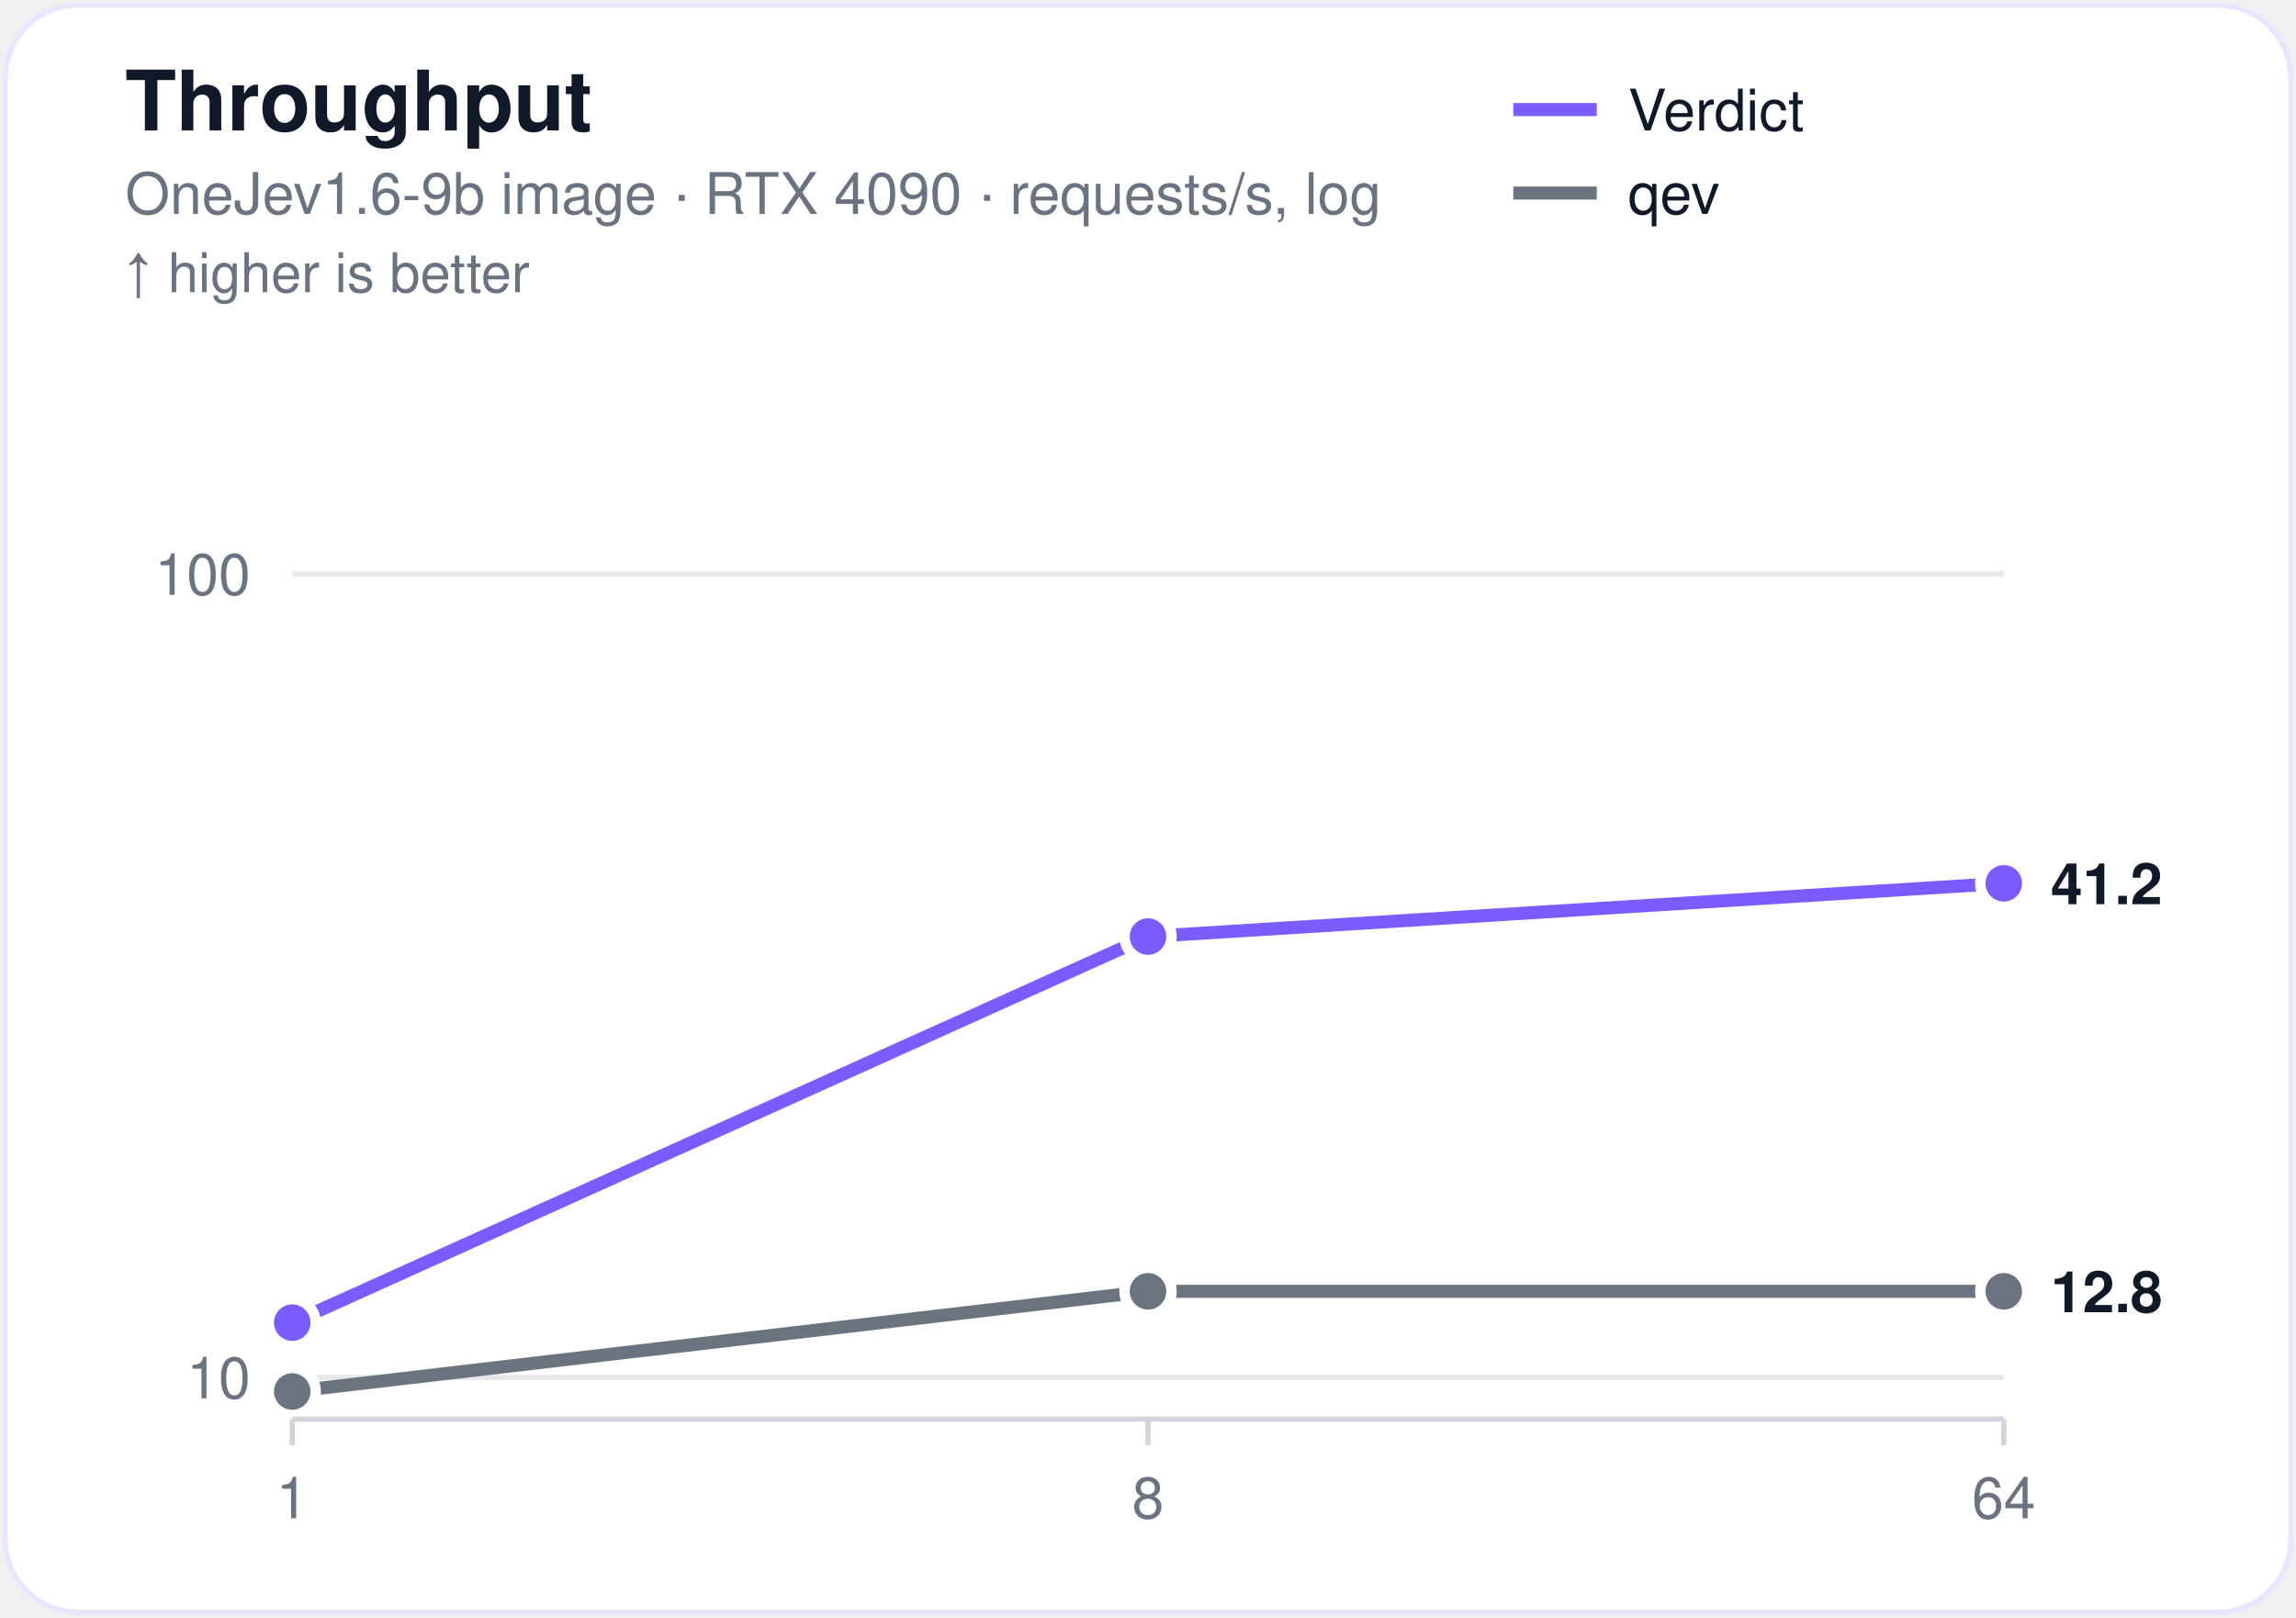
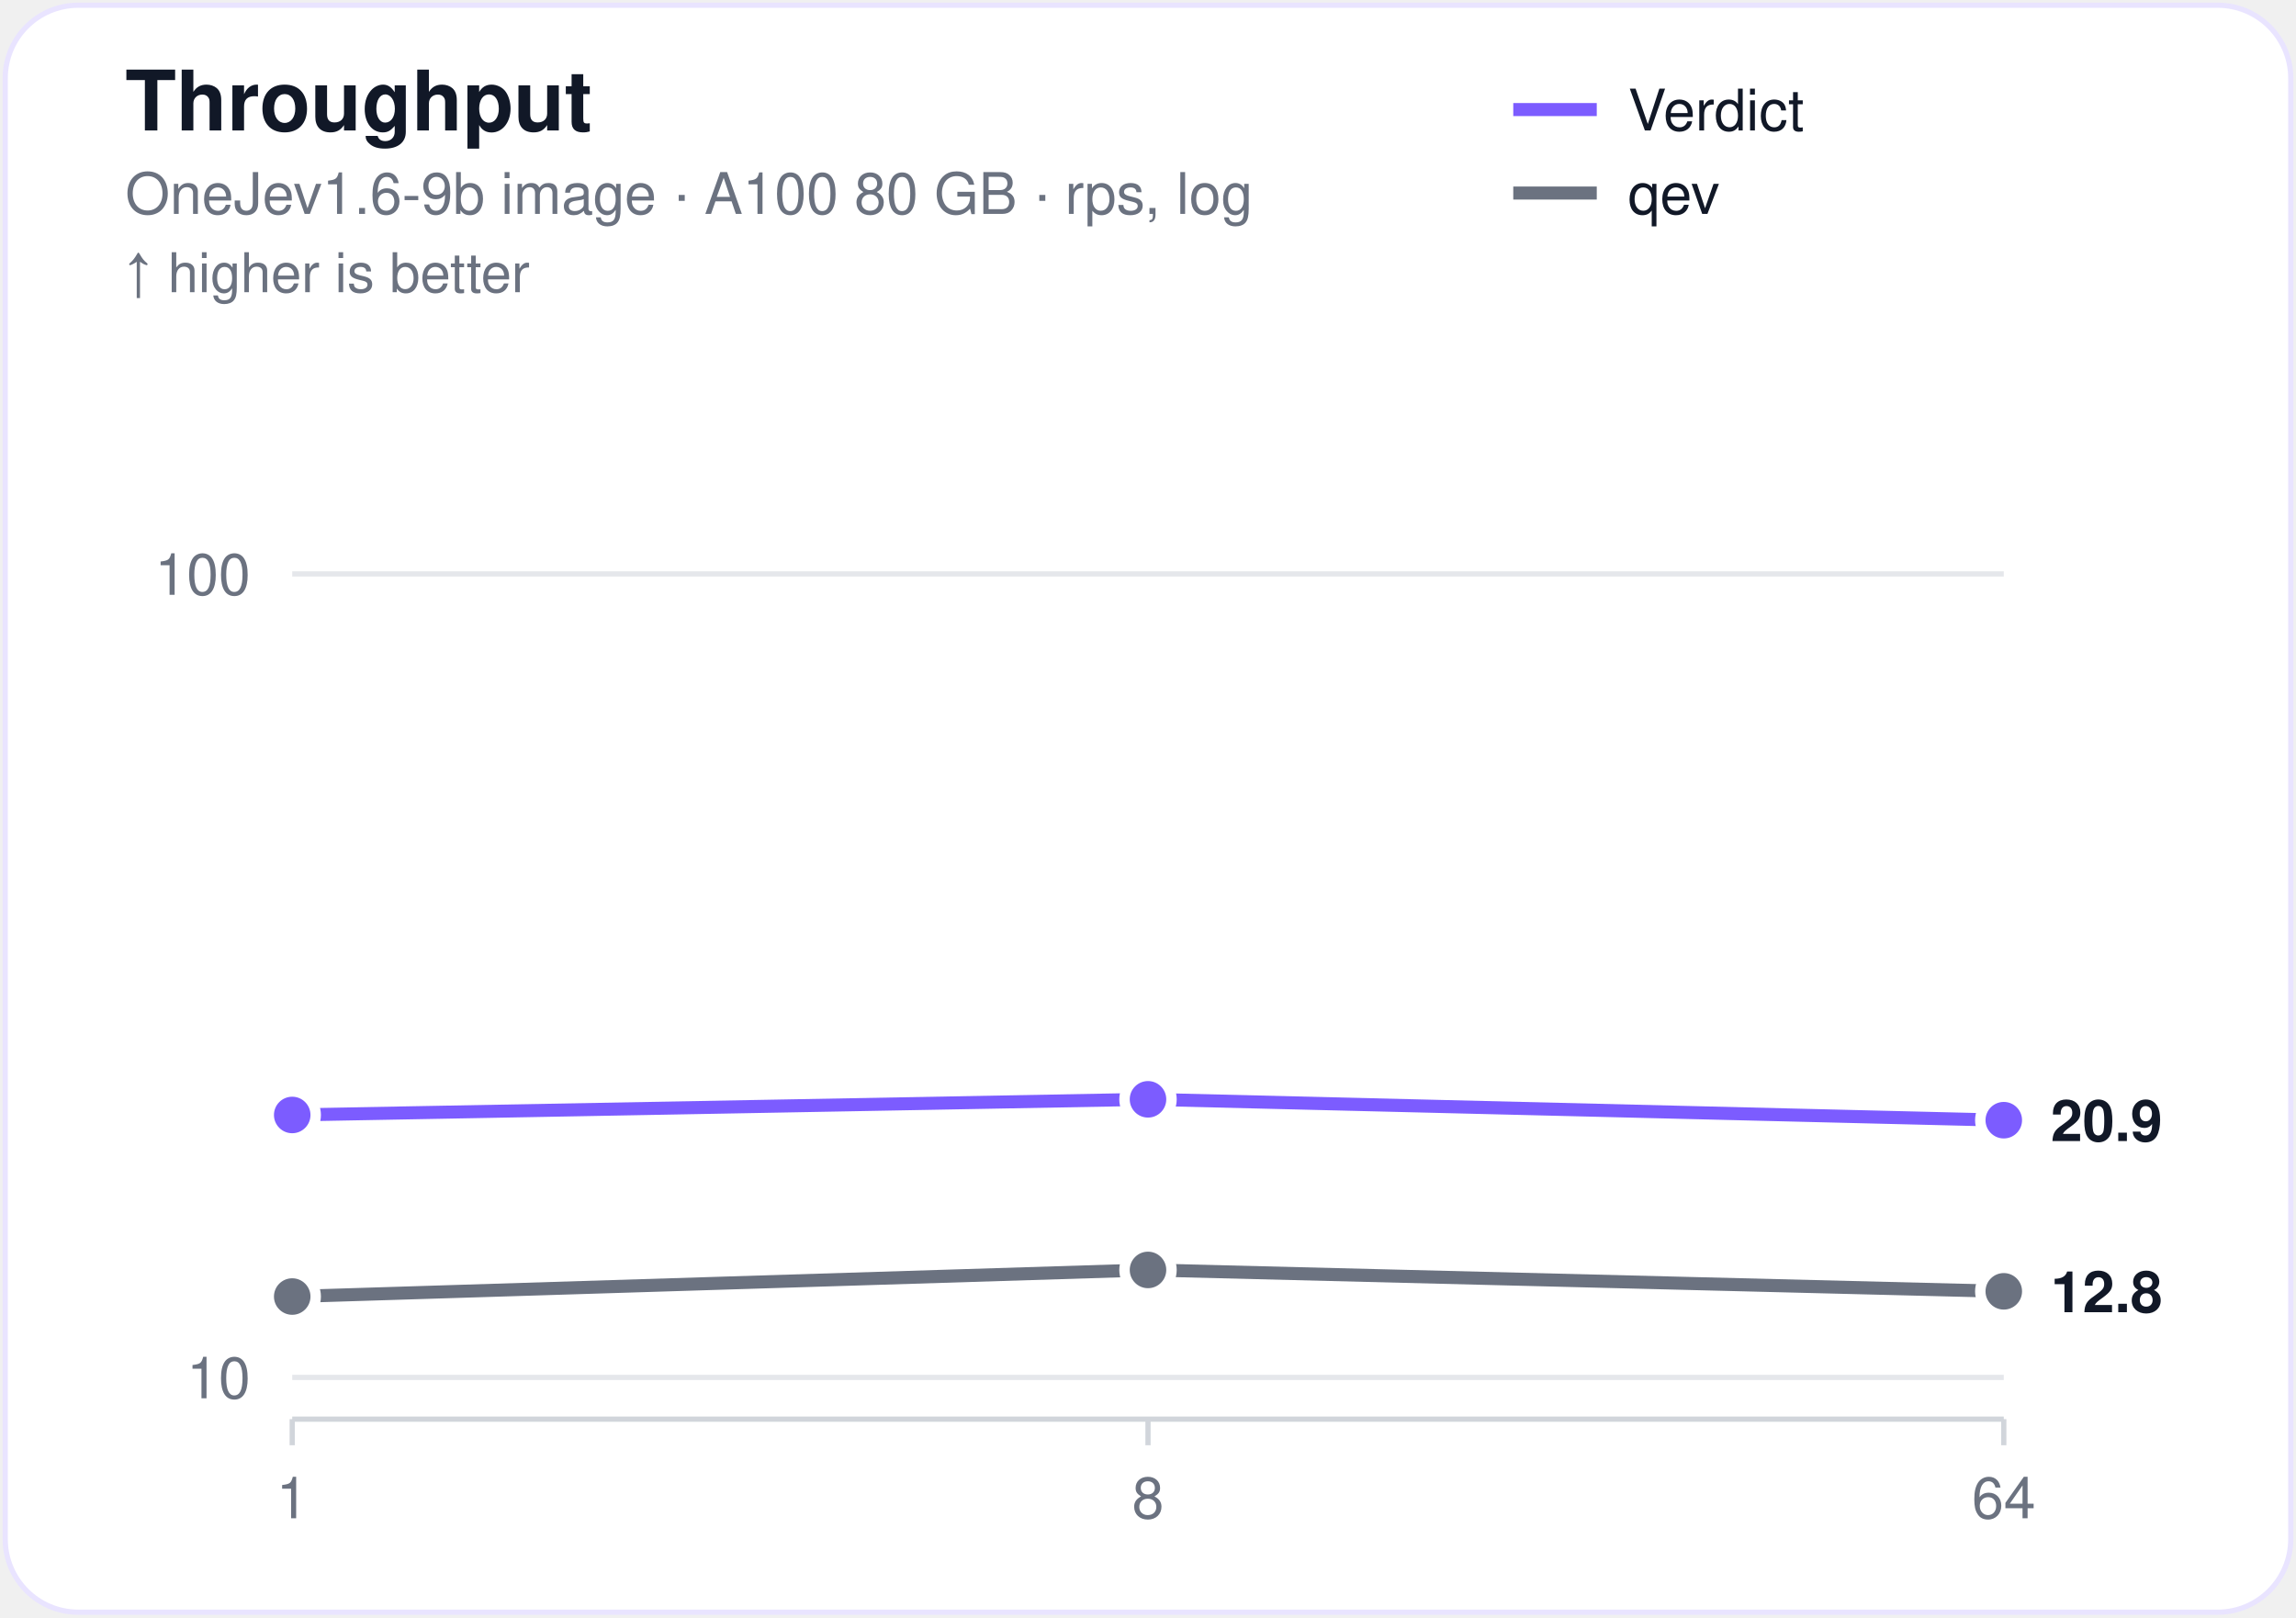
<svg xmlns="http://www.w3.org/2000/svg" width="440" height="310" viewBox="0 0 440 310" font-family="-apple-system, 'SF Pro Text', 'Segoe UI', Helvetica, Arial, sans-serif">
  <rect x="1" y="1" width="438" height="308" rx="14" fill="#FFFFFF" stroke="#E9E4FF" stroke-width="1" />
  <text x="24" y="25" font-size="16" font-weight="600" fill="#111827">Throughput</text>
-   <text x="24" y="41" font-size="11" fill="#6B7280">OneJev1.6-9b image · RTX 4090 · requests/s, log</text>
+   <text x="24" y="41" font-size="11" fill="#6B7280">OneJev1.6-9b image · A100 80 GB · rps, log</text>
  <text x="24" y="56" font-size="10.5" fill="#6B7280">↑ higher is better</text>
  <line x1="290" y1="21" x2="306" y2="21" stroke="#7C5CFF" stroke-width="2.5" />
  <text x="312" y="25" font-size="11" fill="#111827">Verdict</text>
  <line x1="290" y1="37" x2="306" y2="37" stroke="#6B7280" stroke-width="2.5" />
  <text x="312" y="41" font-size="11" fill="#111827">qev</text>
  <line x1="56" y1="264.0" x2="384" y2="264.0" stroke="#E5E7EB" stroke-width="1" />
  <text x="48" y="268.0" font-size="11" fill="#6B7280" text-anchor="end">10</text>
  <line x1="56" y1="110.0" x2="384" y2="110.0" stroke="#E5E7EB" stroke-width="1" />
  <text x="48" y="114.0" font-size="11" fill="#6B7280" text-anchor="end">100</text>
-   <path d="M56.0 266.7 L220.0 247.5 L384.0 247.5" fill="none" stroke="#6B7280" stroke-width="2.5" stroke-linecap="round" stroke-linejoin="round" />
-   <circle cx="56" cy="266.7" r="4.5" fill="#6B7280" stroke="#FFFFFF" stroke-width="2" />
-   <circle cx="220" cy="247.5" r="4.5" fill="#6B7280" stroke="#FFFFFF" stroke-width="2" />
+   <path d="M56.0 248.5 L220.0 243.4 L384.0 247.5" fill="none" stroke="#6B7280" stroke-width="2.5" stroke-linecap="round" stroke-linejoin="round" />
+   <circle cx="56" cy="248.5" r="4.5" fill="#6B7280" stroke="#FFFFFF" stroke-width="2" />
+   <circle cx="220" cy="243.4" r="4.5" fill="#6B7280" stroke="#FFFFFF" stroke-width="2" />
  <circle cx="384" cy="247.5" r="4.5" fill="#6B7280" stroke="#FFFFFF" stroke-width="2" />
-   <path d="M56.0 253.5 L220.0 179.5 L384.0 169.3" fill="none" stroke="#7C5CFF" stroke-width="2.5" stroke-linecap="round" stroke-linejoin="round" />
-   <circle cx="56" cy="253.5" r="4.5" fill="#7C5CFF" stroke="#FFFFFF" stroke-width="2" />
-   <circle cx="220" cy="179.5" r="4.5" fill="#7C5CFF" stroke="#FFFFFF" stroke-width="2" />
-   <circle cx="384" cy="169.3" r="4.5" fill="#7C5CFF" stroke="#FFFFFF" stroke-width="2" />
-   <text x="393" y="173.3" font-size="11" font-weight="600" fill="#111827" font-variant-numeric="tabular-nums">41.2</text>
+   <path d="M56.0 213.7 L220.0 210.7 L384.0 214.7" fill="none" stroke="#7C5CFF" stroke-width="2.5" stroke-linecap="round" stroke-linejoin="round" />
+   <circle cx="56" cy="213.7" r="4.5" fill="#7C5CFF" stroke="#FFFFFF" stroke-width="2" />
+   <circle cx="220" cy="210.7" r="4.5" fill="#7C5CFF" stroke="#FFFFFF" stroke-width="2" />
+   <circle cx="384" cy="214.7" r="4.5" fill="#7C5CFF" stroke="#FFFFFF" stroke-width="2" />
+   <text x="393" y="218.7" font-size="11" font-weight="600" fill="#111827" font-variant-numeric="tabular-nums">20.9</text>
  <text x="393" y="251.5" font-size="11" font-weight="600" fill="#111827" font-variant-numeric="tabular-nums">12.8</text>
  <line x1="56" y1="272" x2="384" y2="272" stroke="#D1D5DB" stroke-width="1" />
  <line x1="56" y1="272" x2="56" y2="277" stroke="#D1D5DB" stroke-width="1" />
  <text x="56" y="291" font-size="11" fill="#6B7280" text-anchor="middle">1</text>
  <line x1="220" y1="272" x2="220" y2="277" stroke="#D1D5DB" stroke-width="1" />
  <text x="220" y="291" font-size="11" fill="#6B7280" text-anchor="middle">8</text>
  <line x1="384" y1="272" x2="384" y2="277" stroke="#D1D5DB" stroke-width="1" />
  <text x="384" y="291" font-size="11" fill="#6B7280" text-anchor="middle">64</text>
</svg>
